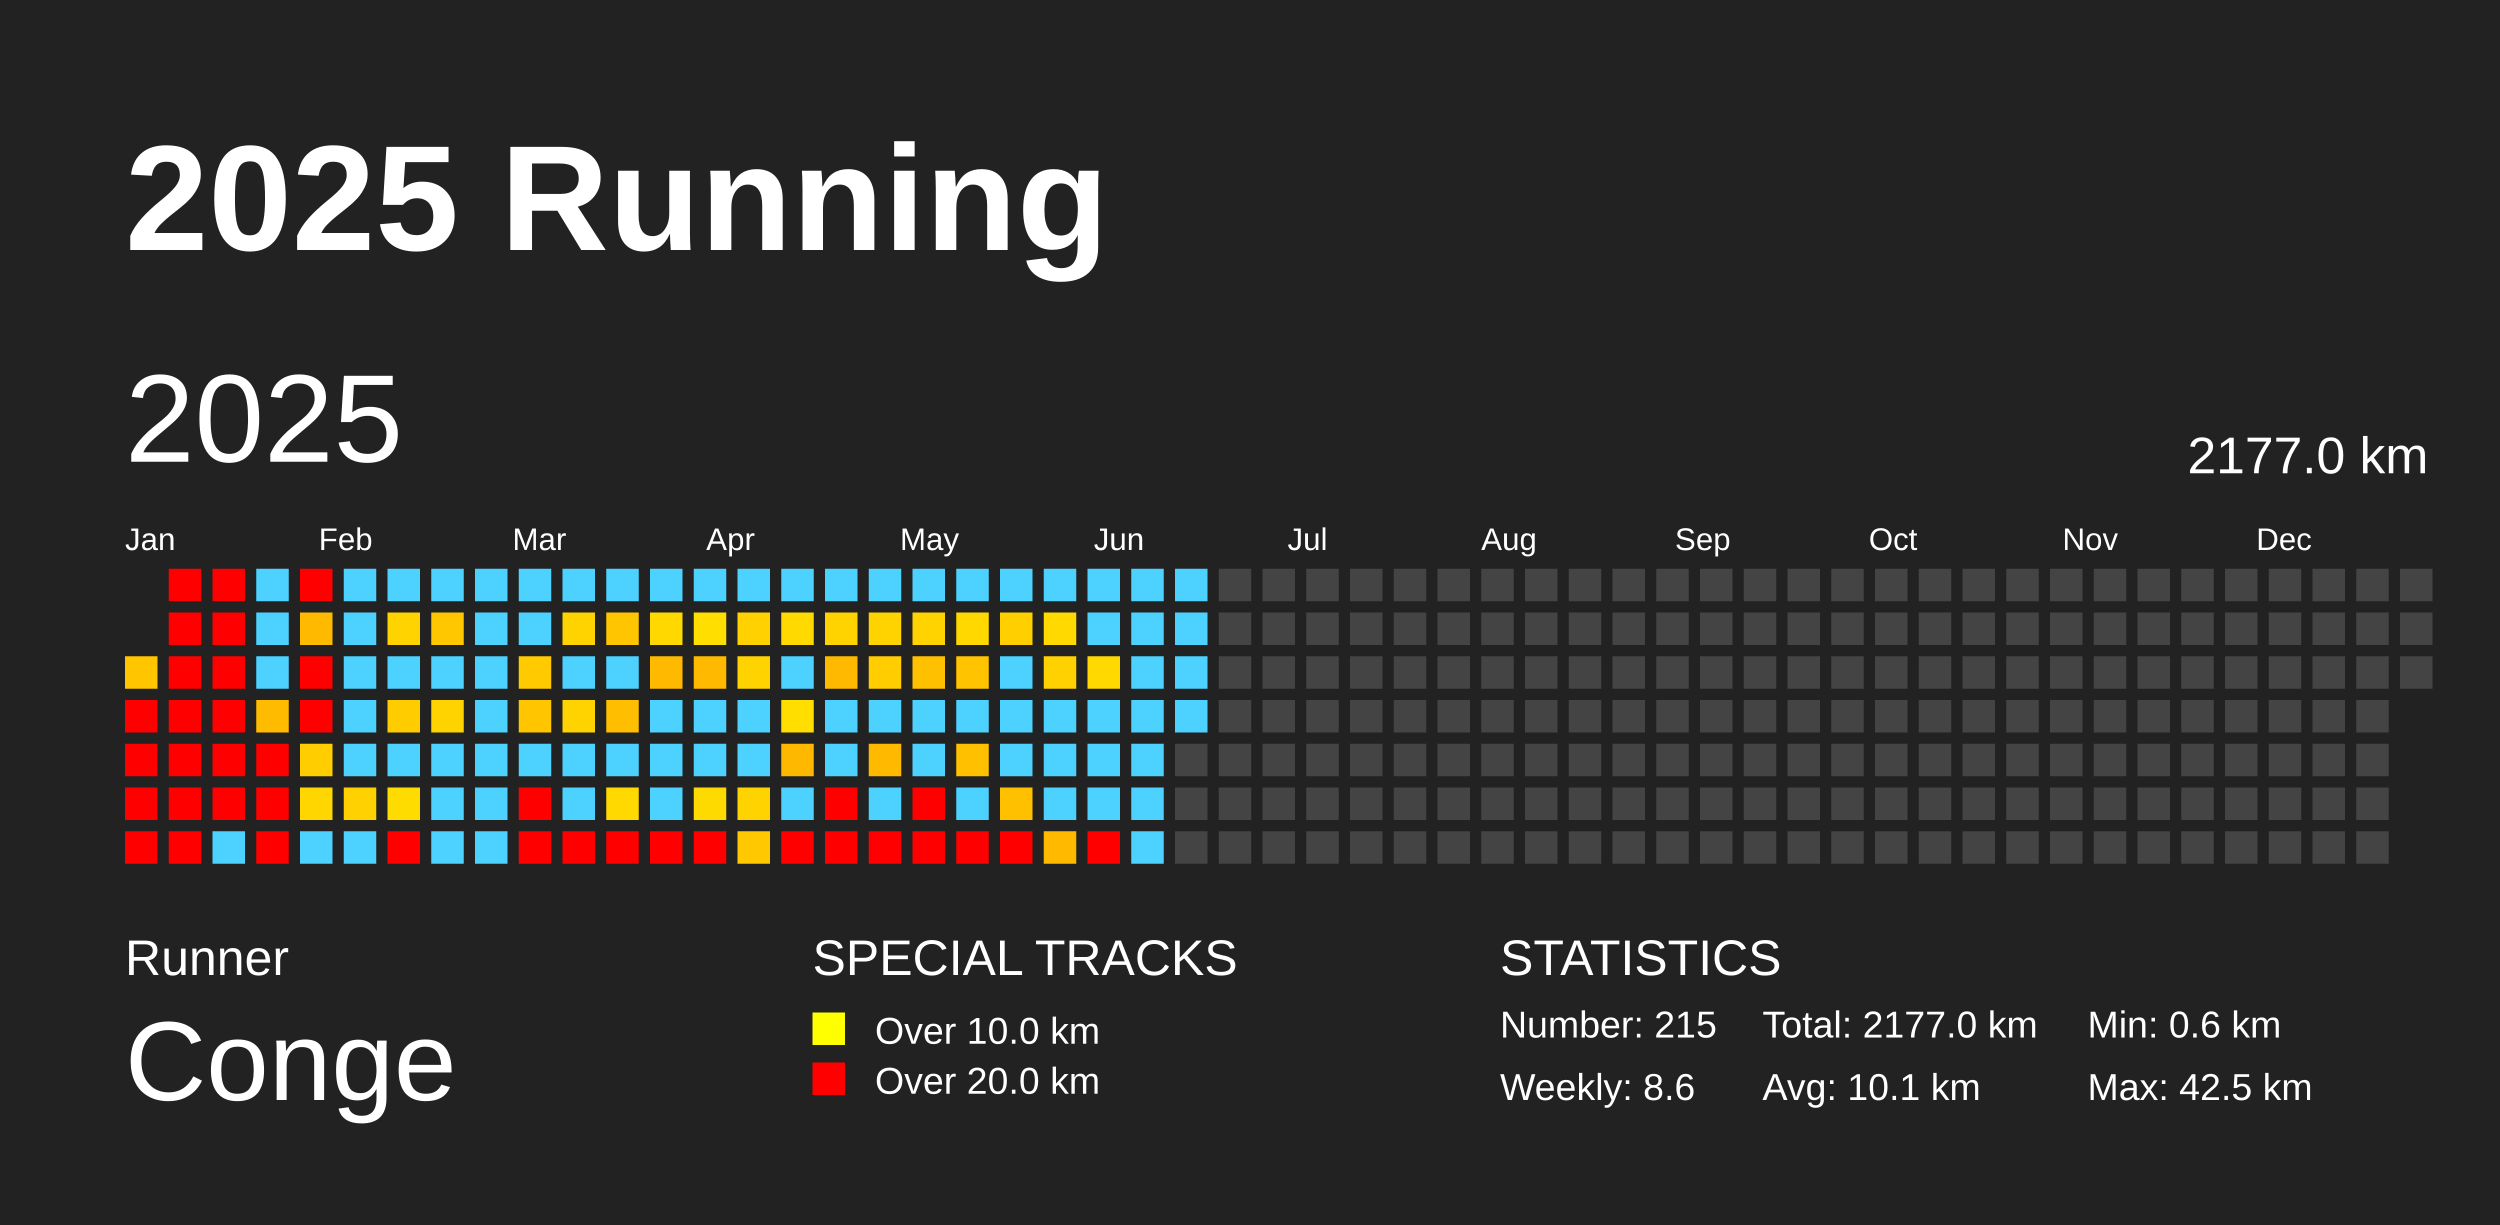
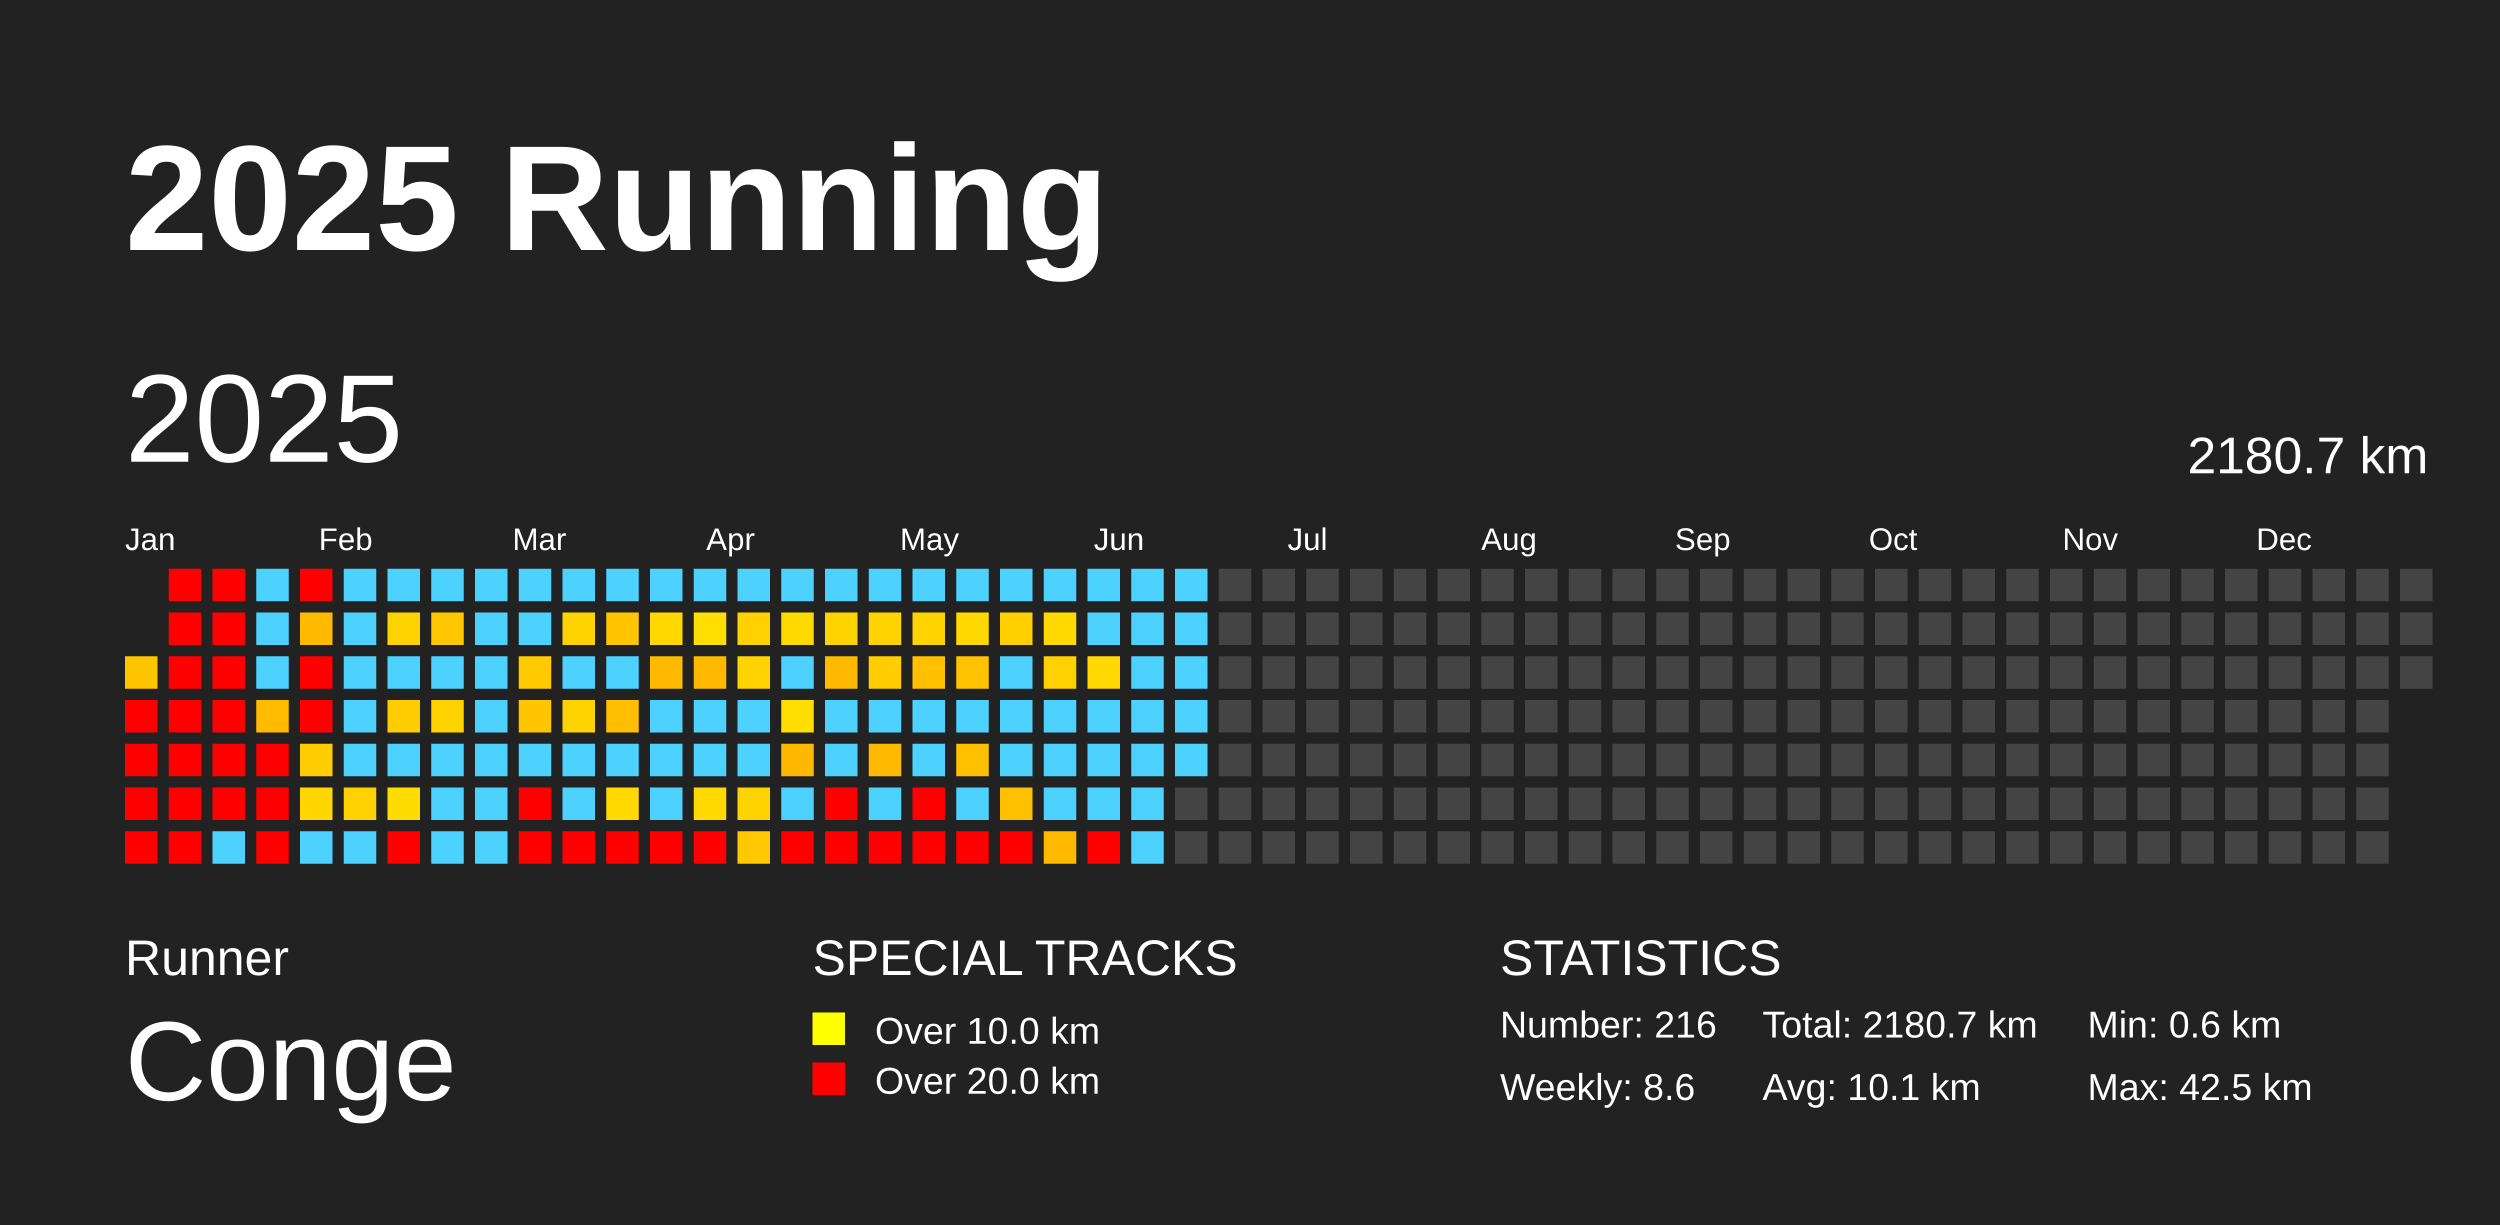
<svg xmlns="http://www.w3.org/2000/svg" baseProfile="full" height="98mm" version="1.1" viewBox="0,0,200,98" width="200mm">
  <defs />
  <rect fill="#222222" height="98" width="200" x="0" y="0" />
  <text fill="#FFFFFF" style="font-size:12px; font-family:Arial; font-weight:bold;" x="10" y="20">2025 Running</text>
  <text fill="#FFFFFF" style="font-size:4px; font-family:Arial" x="10" y="78">Runner</text>
  <text fill="#FFFFFF" style="font-size:9px; font-family:Arial" x="10" y="88">Conge</text>
  <text fill="#FFFFFF" style="font-size:4px; font-family:Arial" x="65" y="78">SPECIAL TRACKS</text>
  <rect fill="yellow" height="2.6" width="2.6" x="65" y="81" />
  <text fill="#FFFFFF" style="font-size:3px; font-family:Arial" x="70" y="83.5">Over 10.0 km</text>
  <rect fill="red" height="2.6" width="2.6" x="65" y="85" />
  <text fill="#FFFFFF" style="font-size:3px; font-family:Arial" x="70" y="87.5">Over 20.0 km</text>
  <text fill="#FFFFFF" style="font-size:4px; font-family:Arial" x="120" y="78">STATISTICS</text>
-   <text fill="#FFFFFF" style="font-size:3px; font-family:Arial" x="120" y="83">Number: 215</text>
+   <text fill="#FFFFFF" style="font-size:3px; font-family:Arial" x="120" y="83">Number: 216</text>
  <text fill="#FFFFFF" style="font-size:3px; font-family:Arial" x="120" y="88">Weekly: 8.6</text>
-   <text fill="#FFFFFF" style="font-size:3px; font-family:Arial" x="141" y="83">Total: 2177.0 km</text>
+   <text fill="#FFFFFF" style="font-size:3px; font-family:Arial" x="141" y="83">Total: 2180.7 km</text>
  <text fill="#FFFFFF" style="font-size:3px; font-family:Arial" x="141" y="88">Avg: 10.1 km</text>
  <text fill="#FFFFFF" style="font-size:3px; font-family:Arial" x="167" y="83">Min: 0.6 km</text>
  <text fill="#FFFFFF" style="font-size:3px; font-family:Arial" x="167" y="88">Max: 42.5 km</text>
  <text dominant-baseline="hanging" fill="#FFFFFF" style="font-size:10.0px; font-family:Arial;" x="10" y="30">2025</text>
-   <text dominant-baseline="hanging" fill="#FFFFFF" style="font-size:4.125px; font-family:Arial;" x="175" y="35">2177.0 km</text>
+   <text dominant-baseline="hanging" fill="#FFFFFF" style="font-size:4.125px; font-family:Arial;" x="175" y="35">2180.7 km</text>
  <text fill="#FFFFFF" style="font-size:2.5px; font-family:Arial" x="10.0" y="44">Jan</text>
  <text fill="#FFFFFF" style="font-size:2.5px; font-family:Arial" x="25.5" y="44">Feb</text>
  <text fill="#FFFFFF" style="font-size:2.5px; font-family:Arial" x="41.0" y="44">Mar</text>
  <text fill="#FFFFFF" style="font-size:2.5px; font-family:Arial" x="56.5" y="44">Apr</text>
  <text fill="#FFFFFF" style="font-size:2.5px; font-family:Arial" x="72.0" y="44">May</text>
  <text fill="#FFFFFF" style="font-size:2.5px; font-family:Arial" x="87.5" y="44">Jun</text>
  <text fill="#FFFFFF" style="font-size:2.5px; font-family:Arial" x="103.0" y="44">Jul</text>
  <text fill="#FFFFFF" style="font-size:2.5px; font-family:Arial" x="118.5" y="44">Aug</text>
  <text fill="#FFFFFF" style="font-size:2.5px; font-family:Arial" x="134.0" y="44">Sep</text>
  <text fill="#FFFFFF" style="font-size:2.5px; font-family:Arial" x="149.5" y="44">Oct</text>
  <text fill="#FFFFFF" style="font-size:2.5px; font-family:Arial" x="165.0" y="44">Nov</text>
  <text fill="#FFFFFF" style="font-size:2.5px; font-family:Arial" x="180.5" y="44">Dec</text>
  <rect fill="#ffc600" height="2.6" width="2.6" x="10.0" y="52.5" />
  <rect fill="red" height="2.6" width="2.6" x="10.0" y="56.0" />
  <rect fill="red" height="2.6" width="2.6" x="10.0" y="59.5" />
  <rect fill="red" height="2.6" width="2.6" x="10.0" y="63.0" />
  <rect fill="red" height="2.6" width="2.6" x="10.0" y="66.5" />
  <rect fill="red" height="2.6" width="2.6" x="13.5" y="45.5" />
  <rect fill="red" height="2.6" width="2.6" x="13.5" y="49.0" />
  <rect fill="red" height="2.6" width="2.6" x="13.5" y="52.5" />
  <rect fill="red" height="2.6" width="2.6" x="13.5" y="56.0" />
  <rect fill="red" height="2.6" width="2.6" x="13.5" y="59.5" />
  <rect fill="red" height="2.6" width="2.6" x="13.5" y="63.0" />
  <rect fill="red" height="2.6" width="2.6" x="13.5" y="66.5" />
  <rect fill="red" height="2.6" width="2.6" x="17.0" y="45.5" />
  <rect fill="red" height="2.6" width="2.6" x="17.0" y="49.0" />
  <rect fill="red" height="2.6" width="2.6" x="17.0" y="52.5" />
  <rect fill="red" height="2.6" width="2.6" x="17.0" y="56.0" />
  <rect fill="red" height="2.6" width="2.6" x="17.0" y="59.5" />
  <rect fill="red" height="2.6" width="2.6" x="17.0" y="63.0" />
  <rect fill="#4dd2ff" height="2.6" width="2.6" x="17.0" y="66.5" />
  <rect fill="#4dd2ff" height="2.6" width="2.6" x="20.5" y="45.5" />
  <rect fill="#4dd2ff" height="2.6" width="2.6" x="20.5" y="49.0" />
  <rect fill="#4dd2ff" height="2.6" width="2.6" x="20.5" y="52.5" />
  <rect fill="#ffbb00" height="2.6" width="2.6" x="20.5" y="56.0" />
  <rect fill="red" height="2.6" width="2.6" x="20.5" y="59.5" />
  <rect fill="red" height="2.6" width="2.6" x="20.5" y="63.0" />
  <rect fill="red" height="2.6" width="2.6" x="20.5" y="66.5" />
  <rect fill="red" height="2.6" width="2.6" x="24.0" y="45.5" />
  <rect fill="#ffba00" height="2.6" width="2.6" x="24.0" y="49.0" />
  <rect fill="red" height="2.6" width="2.6" x="24.0" y="52.5" />
  <rect fill="red" height="2.6" width="2.6" x="24.0" y="56.0" />
  <rect fill="#ffcd00" height="2.6" width="2.6" x="24.0" y="59.5" />
  <rect fill="#ffd600" height="2.6" width="2.6" x="24.0" y="63.0" />
  <rect fill="#4dd2ff" height="2.6" width="2.6" x="24.0" y="66.5" />
  <rect fill="#4dd2ff" height="2.6" width="2.6" x="27.5" y="45.5" />
  <rect fill="#4dd2ff" height="2.6" width="2.6" x="27.5" y="49.0" />
  <rect fill="#4dd2ff" height="2.6" width="2.6" x="27.5" y="52.5" />
  <rect fill="#4dd2ff" height="2.6" width="2.6" x="27.5" y="56.0" />
  <rect fill="#4dd2ff" height="2.6" width="2.6" x="27.5" y="59.5" />
  <rect fill="#ffd100" height="2.6" width="2.6" x="27.5" y="63.0" />
  <rect fill="#4dd2ff" height="2.6" width="2.6" x="27.5" y="66.5" />
  <rect fill="#4dd2ff" height="2.6" width="2.6" x="31.0" y="45.5" />
  <rect fill="#ffd300" height="2.6" width="2.6" x="31.0" y="49.0" />
  <rect fill="#4dd2ff" height="2.6" width="2.6" x="31.0" y="52.5" />
  <rect fill="#ffcc00" height="2.6" width="2.6" x="31.0" y="56.0" />
  <rect fill="#4dd2ff" height="2.6" width="2.6" x="31.0" y="59.5" />
  <rect fill="#ffdc00" height="2.6" width="2.6" x="31.0" y="63.0" />
  <rect fill="red" height="2.6" width="2.6" x="31.0" y="66.5" />
  <rect fill="#4dd2ff" height="2.6" width="2.6" x="34.5" y="45.5" />
  <rect fill="#ffc700" height="2.6" width="2.6" x="34.5" y="49.0" />
  <rect fill="#4dd2ff" height="2.6" width="2.6" x="34.5" y="52.5" />
  <rect fill="#ffd300" height="2.6" width="2.6" x="34.5" y="56.0" />
  <rect fill="#4dd2ff" height="2.6" width="2.6" x="34.5" y="59.5" />
  <rect fill="#4dd2ff" height="2.6" width="2.6" x="34.5" y="63.0" />
  <rect fill="#4dd2ff" height="2.6" width="2.6" x="34.5" y="66.5" />
  <rect fill="#4dd2ff" height="2.6" width="2.6" x="38.0" y="45.5" />
  <rect fill="#4dd2ff" height="2.6" width="2.6" x="38.0" y="49.0" />
  <rect fill="#4dd2ff" height="2.6" width="2.6" x="38.0" y="52.5" />
  <rect fill="#4dd2ff" height="2.6" width="2.6" x="38.0" y="56.0" />
  <rect fill="#4dd2ff" height="2.6" width="2.6" x="38.0" y="59.5" />
  <rect fill="#4dd2ff" height="2.6" width="2.6" x="38.0" y="63.0" />
  <rect fill="#4dd2ff" height="2.6" width="2.6" x="38.0" y="66.5" />
  <rect fill="#4dd2ff" height="2.6" width="2.6" x="41.5" y="45.5" />
  <rect fill="#4dd2ff" height="2.6" width="2.6" x="41.5" y="49.0" />
  <rect fill="#ffcb00" height="2.6" width="2.6" x="41.5" y="52.5" />
  <rect fill="#ffc600" height="2.6" width="2.6" x="41.5" y="56.0" />
  <rect fill="#4dd2ff" height="2.6" width="2.6" x="41.5" y="59.5" />
  <rect fill="red" height="2.6" width="2.6" x="41.5" y="63.0" />
  <rect fill="red" height="2.6" width="2.6" x="41.5" y="66.5" />
  <rect fill="#4dd2ff" height="2.6" width="2.6" x="45.0" y="45.5" />
  <rect fill="#ffd300" height="2.6" width="2.6" x="45.0" y="49.0" />
  <rect fill="#4dd2ff" height="2.6" width="2.6" x="45.0" y="52.5" />
  <rect fill="#ffd300" height="2.6" width="2.6" x="45.0" y="56.0" />
  <rect fill="#4dd2ff" height="2.6" width="2.6" x="45.0" y="59.5" />
  <rect fill="#4dd2ff" height="2.6" width="2.6" x="45.0" y="63.0" />
  <rect fill="red" height="2.6" width="2.6" x="45.0" y="66.5" />
  <rect fill="#4dd2ff" height="2.6" width="2.6" x="48.5" y="45.5" />
  <rect fill="#ffc500" height="2.6" width="2.6" x="48.5" y="49.0" />
  <rect fill="#4dd2ff" height="2.6" width="2.6" x="48.5" y="52.5" />
  <rect fill="#ffbe00" height="2.6" width="2.6" x="48.5" y="56.0" />
  <rect fill="#4dd2ff" height="2.6" width="2.6" x="48.5" y="59.5" />
  <rect fill="#ffd900" height="2.6" width="2.6" x="48.5" y="63.0" />
  <rect fill="red" height="2.6" width="2.6" x="48.5" y="66.5" />
  <rect fill="#4dd2ff" height="2.6" width="2.6" x="52.0" y="45.5" />
  <rect fill="#ffd800" height="2.6" width="2.6" x="52.0" y="49.0" />
  <rect fill="#ffba00" height="2.6" width="2.6" x="52.0" y="52.5" />
  <rect fill="#4dd2ff" height="2.6" width="2.6" x="52.0" y="56.0" />
  <rect fill="#4dd2ff" height="2.6" width="2.6" x="52.0" y="59.5" />
  <rect fill="#4dd2ff" height="2.6" width="2.6" x="52.0" y="63.0" />
  <rect fill="red" height="2.6" width="2.6" x="52.0" y="66.5" />
  <rect fill="#4dd2ff" height="2.6" width="2.6" x="55.5" y="45.5" />
  <rect fill="#ffde00" height="2.6" width="2.6" x="55.5" y="49.0" />
  <rect fill="#ffba00" height="2.6" width="2.6" x="55.5" y="52.5" />
  <rect fill="#4dd2ff" height="2.6" width="2.6" x="55.5" y="56.0" />
  <rect fill="#4dd2ff" height="2.6" width="2.6" x="55.5" y="59.5" />
  <rect fill="#ffda00" height="2.6" width="2.6" x="55.5" y="63.0" />
  <rect fill="red" height="2.6" width="2.6" x="55.5" y="66.5" />
  <rect fill="#4dd2ff" height="2.6" width="2.6" x="59.0" y="45.5" />
  <rect fill="#ffd100" height="2.6" width="2.6" x="59.0" y="49.0" />
  <rect fill="#ffd300" height="2.6" width="2.6" x="59.0" y="52.5" />
  <rect fill="#4dd2ff" height="2.6" width="2.6" x="59.0" y="56.0" />
  <rect fill="#4dd2ff" height="2.6" width="2.6" x="59.0" y="59.5" />
  <rect fill="#ffd300" height="2.6" width="2.6" x="59.0" y="63.0" />
  <rect fill="#ffc800" height="2.6" width="2.6" x="59.0" y="66.5" />
  <rect fill="#4dd2ff" height="2.6" width="2.6" x="62.5" y="45.5" />
  <rect fill="#ffd900" height="2.6" width="2.6" x="62.5" y="49.0" />
  <rect fill="#4dd2ff" height="2.6" width="2.6" x="62.5" y="52.5" />
  <rect fill="#ffde00" height="2.6" width="2.6" x="62.5" y="56.0" />
  <rect fill="#ffb800" height="2.6" width="2.6" x="62.5" y="59.5" />
  <rect fill="#4dd2ff" height="2.6" width="2.6" x="62.5" y="63.0" />
  <rect fill="red" height="2.6" width="2.6" x="62.5" y="66.5" />
  <rect fill="#4dd2ff" height="2.6" width="2.6" x="66.0" y="45.5" />
  <rect fill="#ffd300" height="2.6" width="2.6" x="66.0" y="49.0" />
  <rect fill="#ffba00" height="2.6" width="2.6" x="66.0" y="52.5" />
  <rect fill="#4dd2ff" height="2.6" width="2.6" x="66.0" y="56.0" />
  <rect fill="#4dd2ff" height="2.6" width="2.6" x="66.0" y="59.5" />
  <rect fill="red" height="2.6" width="2.6" x="66.0" y="63.0" />
  <rect fill="red" height="2.6" width="2.6" x="66.0" y="66.5" />
  <rect fill="#4dd2ff" height="2.6" width="2.6" x="69.5" y="45.5" />
  <rect fill="#ffd300" height="2.6" width="2.6" x="69.5" y="49.0" />
  <rect fill="#ffcd00" height="2.6" width="2.6" x="69.5" y="52.5" />
  <rect fill="#4dd2ff" height="2.6" width="2.6" x="69.5" y="56.0" />
  <rect fill="#ffba00" height="2.6" width="2.6" x="69.5" y="59.5" />
  <rect fill="#4dd2ff" height="2.6" width="2.6" x="69.5" y="63.0" />
  <rect fill="red" height="2.6" width="2.6" x="69.5" y="66.5" />
  <rect fill="#4dd2ff" height="2.6" width="2.6" x="73.0" y="45.5" />
  <rect fill="#ffd300" height="2.6" width="2.6" x="73.0" y="49.0" />
  <rect fill="#ffc000" height="2.6" width="2.6" x="73.0" y="52.5" />
  <rect fill="#4dd2ff" height="2.6" width="2.6" x="73.0" y="56.0" />
  <rect fill="#4dd2ff" height="2.6" width="2.6" x="73.0" y="59.5" />
  <rect fill="red" height="2.6" width="2.6" x="73.0" y="63.0" />
  <rect fill="red" height="2.6" width="2.6" x="73.0" y="66.5" />
  <rect fill="#4dd2ff" height="2.6" width="2.6" x="76.5" y="45.5" />
  <rect fill="#ffd800" height="2.6" width="2.6" x="76.5" y="49.0" />
  <rect fill="#ffc300" height="2.6" width="2.6" x="76.5" y="52.5" />
  <rect fill="#4dd2ff" height="2.6" width="2.6" x="76.5" y="56.0" />
  <rect fill="#ffc000" height="2.6" width="2.6" x="76.5" y="59.5" />
  <rect fill="#4dd2ff" height="2.6" width="2.6" x="76.5" y="63.0" />
  <rect fill="red" height="2.6" width="2.6" x="76.5" y="66.5" />
  <rect fill="#4dd2ff" height="2.6" width="2.6" x="80.0" y="45.5" />
  <rect fill="#ffcf00" height="2.6" width="2.6" x="80.0" y="49.0" />
  <rect fill="#4dd2ff" height="2.6" width="2.6" x="80.0" y="52.5" />
  <rect fill="#4dd2ff" height="2.6" width="2.6" x="80.0" y="56.0" />
  <rect fill="#4dd2ff" height="2.6" width="2.6" x="80.0" y="59.5" />
  <rect fill="#ffc000" height="2.6" width="2.6" x="80.0" y="63.0" />
  <rect fill="red" height="2.6" width="2.6" x="80.0" y="66.5" />
  <rect fill="#4dd2ff" height="2.6" width="2.6" x="83.5" y="45.5" />
  <rect fill="#ffd900" height="2.6" width="2.6" x="83.5" y="49.0" />
  <rect fill="#ffd100" height="2.6" width="2.6" x="83.5" y="52.5" />
  <rect fill="#4dd2ff" height="2.6" width="2.6" x="83.5" y="56.0" />
  <rect fill="#4dd2ff" height="2.6" width="2.6" x="83.5" y="59.5" />
  <rect fill="#4dd2ff" height="2.6" width="2.6" x="83.5" y="63.0" />
  <rect fill="#ffba00" height="2.6" width="2.6" x="83.5" y="66.5" />
  <rect fill="#4dd2ff" height="2.6" width="2.6" x="87.0" y="45.5" />
  <rect fill="#4dd2ff" height="2.6" width="2.6" x="87.0" y="49.0" />
  <rect fill="#ffd900" height="2.6" width="2.6" x="87.0" y="52.5" />
  <rect fill="#4dd2ff" height="2.6" width="2.6" x="87.0" y="56.0" />
  <rect fill="#4dd2ff" height="2.6" width="2.6" x="87.0" y="59.5" />
  <rect fill="#4dd2ff" height="2.6" width="2.6" x="87.0" y="63.0" />
  <rect fill="red" height="2.6" width="2.6" x="87.0" y="66.5" />
  <rect fill="#4dd2ff" height="2.6" width="2.6" x="90.5" y="45.5" />
  <rect fill="#4dd2ff" height="2.6" width="2.6" x="90.5" y="49.0" />
  <rect fill="#4dd2ff" height="2.6" width="2.6" x="90.5" y="52.5" />
  <rect fill="#4dd2ff" height="2.6" width="2.6" x="90.5" y="56.0" />
  <rect fill="#4dd2ff" height="2.6" width="2.6" x="90.5" y="59.5" />
  <rect fill="#4dd2ff" height="2.6" width="2.6" x="90.5" y="63.0" />
  <rect fill="#4dd2ff" height="2.6" width="2.6" x="90.5" y="66.5" />
  <rect fill="#4dd2ff" height="2.6" width="2.6" x="94.0" y="45.5" />
  <rect fill="#4dd2ff" height="2.6" width="2.6" x="94.0" y="49.0" />
  <rect fill="#4dd2ff" height="2.6" width="2.6" x="94.0" y="52.5" />
  <rect fill="#4dd2ff" height="2.6" width="2.6" x="94.0" y="56.0" />
-   <rect fill="#444444" height="2.6" width="2.6" x="94.0" y="59.5" />
+   <rect fill="#4dd2ff" height="2.6" width="2.6" x="94.0" y="59.5" />
  <rect fill="#444444" height="2.6" width="2.6" x="94.0" y="63.0" />
  <rect fill="#444444" height="2.6" width="2.6" x="94.0" y="66.5" />
  <rect fill="#444444" height="2.6" width="2.6" x="97.5" y="45.5" />
  <rect fill="#444444" height="2.6" width="2.6" x="97.5" y="49.0" />
  <rect fill="#444444" height="2.6" width="2.6" x="97.5" y="52.5" />
  <rect fill="#444444" height="2.6" width="2.6" x="97.5" y="56.0" />
  <rect fill="#444444" height="2.6" width="2.6" x="97.5" y="59.5" />
  <rect fill="#444444" height="2.6" width="2.6" x="97.5" y="63.0" />
  <rect fill="#444444" height="2.6" width="2.6" x="97.5" y="66.5" />
  <rect fill="#444444" height="2.6" width="2.6" x="101.0" y="45.5" />
  <rect fill="#444444" height="2.6" width="2.6" x="101.0" y="49.0" />
  <rect fill="#444444" height="2.6" width="2.6" x="101.0" y="52.5" />
  <rect fill="#444444" height="2.6" width="2.6" x="101.0" y="56.0" />
  <rect fill="#444444" height="2.6" width="2.6" x="101.0" y="59.5" />
  <rect fill="#444444" height="2.6" width="2.6" x="101.0" y="63.0" />
  <rect fill="#444444" height="2.6" width="2.6" x="101.0" y="66.5" />
  <rect fill="#444444" height="2.6" width="2.6" x="104.5" y="45.5" />
  <rect fill="#444444" height="2.6" width="2.6" x="104.5" y="49.0" />
  <rect fill="#444444" height="2.6" width="2.6" x="104.5" y="52.5" />
  <rect fill="#444444" height="2.6" width="2.6" x="104.5" y="56.0" />
  <rect fill="#444444" height="2.6" width="2.6" x="104.5" y="59.5" />
  <rect fill="#444444" height="2.6" width="2.6" x="104.5" y="63.0" />
  <rect fill="#444444" height="2.6" width="2.6" x="104.5" y="66.5" />
  <rect fill="#444444" height="2.6" width="2.6" x="108.0" y="45.5" />
  <rect fill="#444444" height="2.6" width="2.6" x="108.0" y="49.0" />
  <rect fill="#444444" height="2.6" width="2.6" x="108.0" y="52.5" />
  <rect fill="#444444" height="2.6" width="2.6" x="108.0" y="56.0" />
  <rect fill="#444444" height="2.6" width="2.6" x="108.0" y="59.5" />
  <rect fill="#444444" height="2.6" width="2.6" x="108.0" y="63.0" />
  <rect fill="#444444" height="2.6" width="2.6" x="108.0" y="66.5" />
  <rect fill="#444444" height="2.6" width="2.6" x="111.5" y="45.5" />
  <rect fill="#444444" height="2.6" width="2.6" x="111.5" y="49.0" />
  <rect fill="#444444" height="2.6" width="2.6" x="111.5" y="52.5" />
  <rect fill="#444444" height="2.6" width="2.6" x="111.5" y="56.0" />
  <rect fill="#444444" height="2.6" width="2.6" x="111.5" y="59.5" />
  <rect fill="#444444" height="2.6" width="2.6" x="111.5" y="63.0" />
  <rect fill="#444444" height="2.6" width="2.6" x="111.5" y="66.5" />
  <rect fill="#444444" height="2.6" width="2.6" x="115.0" y="45.5" />
  <rect fill="#444444" height="2.6" width="2.6" x="115.0" y="49.0" />
  <rect fill="#444444" height="2.6" width="2.6" x="115.0" y="52.5" />
  <rect fill="#444444" height="2.6" width="2.6" x="115.0" y="56.0" />
  <rect fill="#444444" height="2.6" width="2.6" x="115.0" y="59.5" />
  <rect fill="#444444" height="2.6" width="2.6" x="115.0" y="63.0" />
  <rect fill="#444444" height="2.6" width="2.6" x="115.0" y="66.5" />
  <rect fill="#444444" height="2.6" width="2.6" x="118.5" y="45.5" />
  <rect fill="#444444" height="2.6" width="2.6" x="118.5" y="49.0" />
  <rect fill="#444444" height="2.6" width="2.6" x="118.5" y="52.5" />
  <rect fill="#444444" height="2.6" width="2.6" x="118.5" y="56.0" />
  <rect fill="#444444" height="2.6" width="2.6" x="118.5" y="59.5" />
  <rect fill="#444444" height="2.6" width="2.6" x="118.5" y="63.0" />
  <rect fill="#444444" height="2.6" width="2.6" x="118.5" y="66.5" />
  <rect fill="#444444" height="2.6" width="2.6" x="122.0" y="45.5" />
  <rect fill="#444444" height="2.6" width="2.6" x="122.0" y="49.0" />
  <rect fill="#444444" height="2.6" width="2.6" x="122.0" y="52.5" />
  <rect fill="#444444" height="2.6" width="2.6" x="122.0" y="56.0" />
  <rect fill="#444444" height="2.6" width="2.6" x="122.0" y="59.5" />
  <rect fill="#444444" height="2.6" width="2.6" x="122.0" y="63.0" />
  <rect fill="#444444" height="2.6" width="2.6" x="122.0" y="66.5" />
  <rect fill="#444444" height="2.6" width="2.6" x="125.5" y="45.5" />
  <rect fill="#444444" height="2.6" width="2.6" x="125.5" y="49.0" />
  <rect fill="#444444" height="2.6" width="2.6" x="125.5" y="52.5" />
  <rect fill="#444444" height="2.6" width="2.6" x="125.5" y="56.0" />
  <rect fill="#444444" height="2.6" width="2.6" x="125.5" y="59.5" />
  <rect fill="#444444" height="2.6" width="2.6" x="125.5" y="63.0" />
  <rect fill="#444444" height="2.6" width="2.6" x="125.5" y="66.5" />
  <rect fill="#444444" height="2.6" width="2.6" x="129.0" y="45.5" />
  <rect fill="#444444" height="2.6" width="2.6" x="129.0" y="49.0" />
  <rect fill="#444444" height="2.6" width="2.6" x="129.0" y="52.5" />
  <rect fill="#444444" height="2.6" width="2.6" x="129.0" y="56.0" />
  <rect fill="#444444" height="2.6" width="2.6" x="129.0" y="59.5" />
  <rect fill="#444444" height="2.6" width="2.6" x="129.0" y="63.0" />
  <rect fill="#444444" height="2.6" width="2.6" x="129.0" y="66.5" />
  <rect fill="#444444" height="2.6" width="2.6" x="132.5" y="45.5" />
  <rect fill="#444444" height="2.6" width="2.6" x="132.5" y="49.0" />
  <rect fill="#444444" height="2.6" width="2.6" x="132.5" y="52.5" />
  <rect fill="#444444" height="2.6" width="2.6" x="132.5" y="56.0" />
  <rect fill="#444444" height="2.6" width="2.6" x="132.5" y="59.5" />
  <rect fill="#444444" height="2.6" width="2.6" x="132.5" y="63.0" />
  <rect fill="#444444" height="2.6" width="2.6" x="132.5" y="66.5" />
  <rect fill="#444444" height="2.6" width="2.6" x="136.0" y="45.5" />
  <rect fill="#444444" height="2.6" width="2.6" x="136.0" y="49.0" />
  <rect fill="#444444" height="2.6" width="2.6" x="136.0" y="52.5" />
  <rect fill="#444444" height="2.6" width="2.6" x="136.0" y="56.0" />
  <rect fill="#444444" height="2.6" width="2.6" x="136.0" y="59.5" />
  <rect fill="#444444" height="2.6" width="2.6" x="136.0" y="63.0" />
  <rect fill="#444444" height="2.6" width="2.6" x="136.0" y="66.5" />
  <rect fill="#444444" height="2.6" width="2.6" x="139.5" y="45.5" />
  <rect fill="#444444" height="2.6" width="2.6" x="139.5" y="49.0" />
  <rect fill="#444444" height="2.6" width="2.6" x="139.5" y="52.5" />
  <rect fill="#444444" height="2.6" width="2.6" x="139.5" y="56.0" />
  <rect fill="#444444" height="2.6" width="2.6" x="139.5" y="59.5" />
  <rect fill="#444444" height="2.6" width="2.6" x="139.5" y="63.0" />
  <rect fill="#444444" height="2.6" width="2.6" x="139.5" y="66.5" />
  <rect fill="#444444" height="2.6" width="2.6" x="143.0" y="45.5" />
  <rect fill="#444444" height="2.6" width="2.6" x="143.0" y="49.0" />
  <rect fill="#444444" height="2.6" width="2.6" x="143.0" y="52.5" />
  <rect fill="#444444" height="2.6" width="2.6" x="143.0" y="56.0" />
  <rect fill="#444444" height="2.6" width="2.6" x="143.0" y="59.5" />
  <rect fill="#444444" height="2.6" width="2.6" x="143.0" y="63.0" />
  <rect fill="#444444" height="2.6" width="2.6" x="143.0" y="66.5" />
  <rect fill="#444444" height="2.6" width="2.6" x="146.5" y="45.5" />
  <rect fill="#444444" height="2.6" width="2.6" x="146.5" y="49.0" />
  <rect fill="#444444" height="2.6" width="2.6" x="146.5" y="52.5" />
  <rect fill="#444444" height="2.6" width="2.6" x="146.5" y="56.0" />
  <rect fill="#444444" height="2.6" width="2.6" x="146.5" y="59.5" />
  <rect fill="#444444" height="2.6" width="2.6" x="146.5" y="63.0" />
  <rect fill="#444444" height="2.6" width="2.6" x="146.5" y="66.5" />
  <rect fill="#444444" height="2.6" width="2.6" x="150.0" y="45.5" />
  <rect fill="#444444" height="2.6" width="2.6" x="150.0" y="49.0" />
  <rect fill="#444444" height="2.6" width="2.6" x="150.0" y="52.5" />
  <rect fill="#444444" height="2.6" width="2.6" x="150.0" y="56.0" />
  <rect fill="#444444" height="2.6" width="2.6" x="150.0" y="59.5" />
  <rect fill="#444444" height="2.6" width="2.6" x="150.0" y="63.0" />
  <rect fill="#444444" height="2.6" width="2.6" x="150.0" y="66.5" />
  <rect fill="#444444" height="2.6" width="2.6" x="153.5" y="45.5" />
  <rect fill="#444444" height="2.6" width="2.6" x="153.5" y="49.0" />
  <rect fill="#444444" height="2.6" width="2.6" x="153.5" y="52.5" />
  <rect fill="#444444" height="2.6" width="2.6" x="153.5" y="56.0" />
  <rect fill="#444444" height="2.6" width="2.6" x="153.5" y="59.5" />
  <rect fill="#444444" height="2.6" width="2.6" x="153.5" y="63.0" />
  <rect fill="#444444" height="2.6" width="2.6" x="153.5" y="66.5" />
  <rect fill="#444444" height="2.6" width="2.6" x="157.0" y="45.5" />
  <rect fill="#444444" height="2.6" width="2.6" x="157.0" y="49.0" />
  <rect fill="#444444" height="2.6" width="2.6" x="157.0" y="52.5" />
  <rect fill="#444444" height="2.6" width="2.6" x="157.0" y="56.0" />
  <rect fill="#444444" height="2.6" width="2.6" x="157.0" y="59.5" />
  <rect fill="#444444" height="2.6" width="2.6" x="157.0" y="63.0" />
  <rect fill="#444444" height="2.6" width="2.6" x="157.0" y="66.5" />
  <rect fill="#444444" height="2.6" width="2.6" x="160.5" y="45.5" />
  <rect fill="#444444" height="2.6" width="2.6" x="160.5" y="49.0" />
  <rect fill="#444444" height="2.6" width="2.6" x="160.5" y="52.5" />
  <rect fill="#444444" height="2.6" width="2.6" x="160.5" y="56.0" />
  <rect fill="#444444" height="2.6" width="2.6" x="160.5" y="59.5" />
  <rect fill="#444444" height="2.6" width="2.6" x="160.5" y="63.0" />
  <rect fill="#444444" height="2.6" width="2.6" x="160.5" y="66.5" />
  <rect fill="#444444" height="2.6" width="2.6" x="164.0" y="45.5" />
  <rect fill="#444444" height="2.6" width="2.6" x="164.0" y="49.0" />
  <rect fill="#444444" height="2.6" width="2.6" x="164.0" y="52.5" />
  <rect fill="#444444" height="2.6" width="2.6" x="164.0" y="56.0" />
  <rect fill="#444444" height="2.6" width="2.6" x="164.0" y="59.5" />
  <rect fill="#444444" height="2.6" width="2.6" x="164.0" y="63.0" />
  <rect fill="#444444" height="2.6" width="2.6" x="164.0" y="66.5" />
  <rect fill="#444444" height="2.6" width="2.6" x="167.5" y="45.5" />
  <rect fill="#444444" height="2.6" width="2.6" x="167.5" y="49.0" />
  <rect fill="#444444" height="2.6" width="2.6" x="167.5" y="52.5" />
  <rect fill="#444444" height="2.6" width="2.6" x="167.5" y="56.0" />
  <rect fill="#444444" height="2.6" width="2.6" x="167.5" y="59.5" />
  <rect fill="#444444" height="2.6" width="2.6" x="167.5" y="63.0" />
  <rect fill="#444444" height="2.6" width="2.6" x="167.5" y="66.5" />
  <rect fill="#444444" height="2.6" width="2.6" x="171.0" y="45.5" />
  <rect fill="#444444" height="2.6" width="2.6" x="171.0" y="49.0" />
  <rect fill="#444444" height="2.6" width="2.6" x="171.0" y="52.5" />
  <rect fill="#444444" height="2.6" width="2.6" x="171.0" y="56.0" />
  <rect fill="#444444" height="2.6" width="2.6" x="171.0" y="59.5" />
  <rect fill="#444444" height="2.6" width="2.6" x="171.0" y="63.0" />
  <rect fill="#444444" height="2.6" width="2.6" x="171.0" y="66.5" />
  <rect fill="#444444" height="2.6" width="2.6" x="174.5" y="45.5" />
  <rect fill="#444444" height="2.6" width="2.6" x="174.5" y="49.0" />
  <rect fill="#444444" height="2.6" width="2.6" x="174.5" y="52.5" />
  <rect fill="#444444" height="2.6" width="2.6" x="174.5" y="56.0" />
  <rect fill="#444444" height="2.6" width="2.6" x="174.5" y="59.5" />
  <rect fill="#444444" height="2.6" width="2.6" x="174.5" y="63.0" />
  <rect fill="#444444" height="2.6" width="2.6" x="174.5" y="66.5" />
  <rect fill="#444444" height="2.6" width="2.6" x="178.0" y="45.5" />
  <rect fill="#444444" height="2.6" width="2.6" x="178.0" y="49.0" />
  <rect fill="#444444" height="2.6" width="2.6" x="178.0" y="52.5" />
  <rect fill="#444444" height="2.6" width="2.6" x="178.0" y="56.0" />
  <rect fill="#444444" height="2.6" width="2.6" x="178.0" y="59.5" />
  <rect fill="#444444" height="2.6" width="2.6" x="178.0" y="63.0" />
  <rect fill="#444444" height="2.6" width="2.6" x="178.0" y="66.5" />
  <rect fill="#444444" height="2.6" width="2.6" x="181.5" y="45.5" />
  <rect fill="#444444" height="2.6" width="2.6" x="181.5" y="49.0" />
  <rect fill="#444444" height="2.6" width="2.6" x="181.5" y="52.5" />
  <rect fill="#444444" height="2.6" width="2.6" x="181.5" y="56.0" />
  <rect fill="#444444" height="2.6" width="2.6" x="181.5" y="59.5" />
  <rect fill="#444444" height="2.6" width="2.6" x="181.5" y="63.0" />
  <rect fill="#444444" height="2.6" width="2.6" x="181.5" y="66.5" />
  <rect fill="#444444" height="2.6" width="2.6" x="185.0" y="45.5" />
  <rect fill="#444444" height="2.6" width="2.6" x="185.0" y="49.0" />
  <rect fill="#444444" height="2.6" width="2.6" x="185.0" y="52.5" />
  <rect fill="#444444" height="2.6" width="2.6" x="185.0" y="56.0" />
  <rect fill="#444444" height="2.6" width="2.6" x="185.0" y="59.5" />
  <rect fill="#444444" height="2.6" width="2.6" x="185.0" y="63.0" />
  <rect fill="#444444" height="2.6" width="2.6" x="185.0" y="66.5" />
  <rect fill="#444444" height="2.6" width="2.6" x="188.5" y="45.5" />
  <rect fill="#444444" height="2.6" width="2.6" x="188.5" y="49.0" />
  <rect fill="#444444" height="2.6" width="2.6" x="188.5" y="52.5" />
  <rect fill="#444444" height="2.6" width="2.6" x="188.5" y="56.0" />
  <rect fill="#444444" height="2.6" width="2.6" x="188.5" y="59.5" />
  <rect fill="#444444" height="2.6" width="2.6" x="188.5" y="63.0" />
  <rect fill="#444444" height="2.6" width="2.6" x="188.5" y="66.5" />
  <rect fill="#444444" height="2.6" width="2.6" x="192.0" y="45.5" />
  <rect fill="#444444" height="2.6" width="2.6" x="192.0" y="49.0" />
  <rect fill="#444444" height="2.6" width="2.6" x="192.0" y="52.5" />
</svg>
